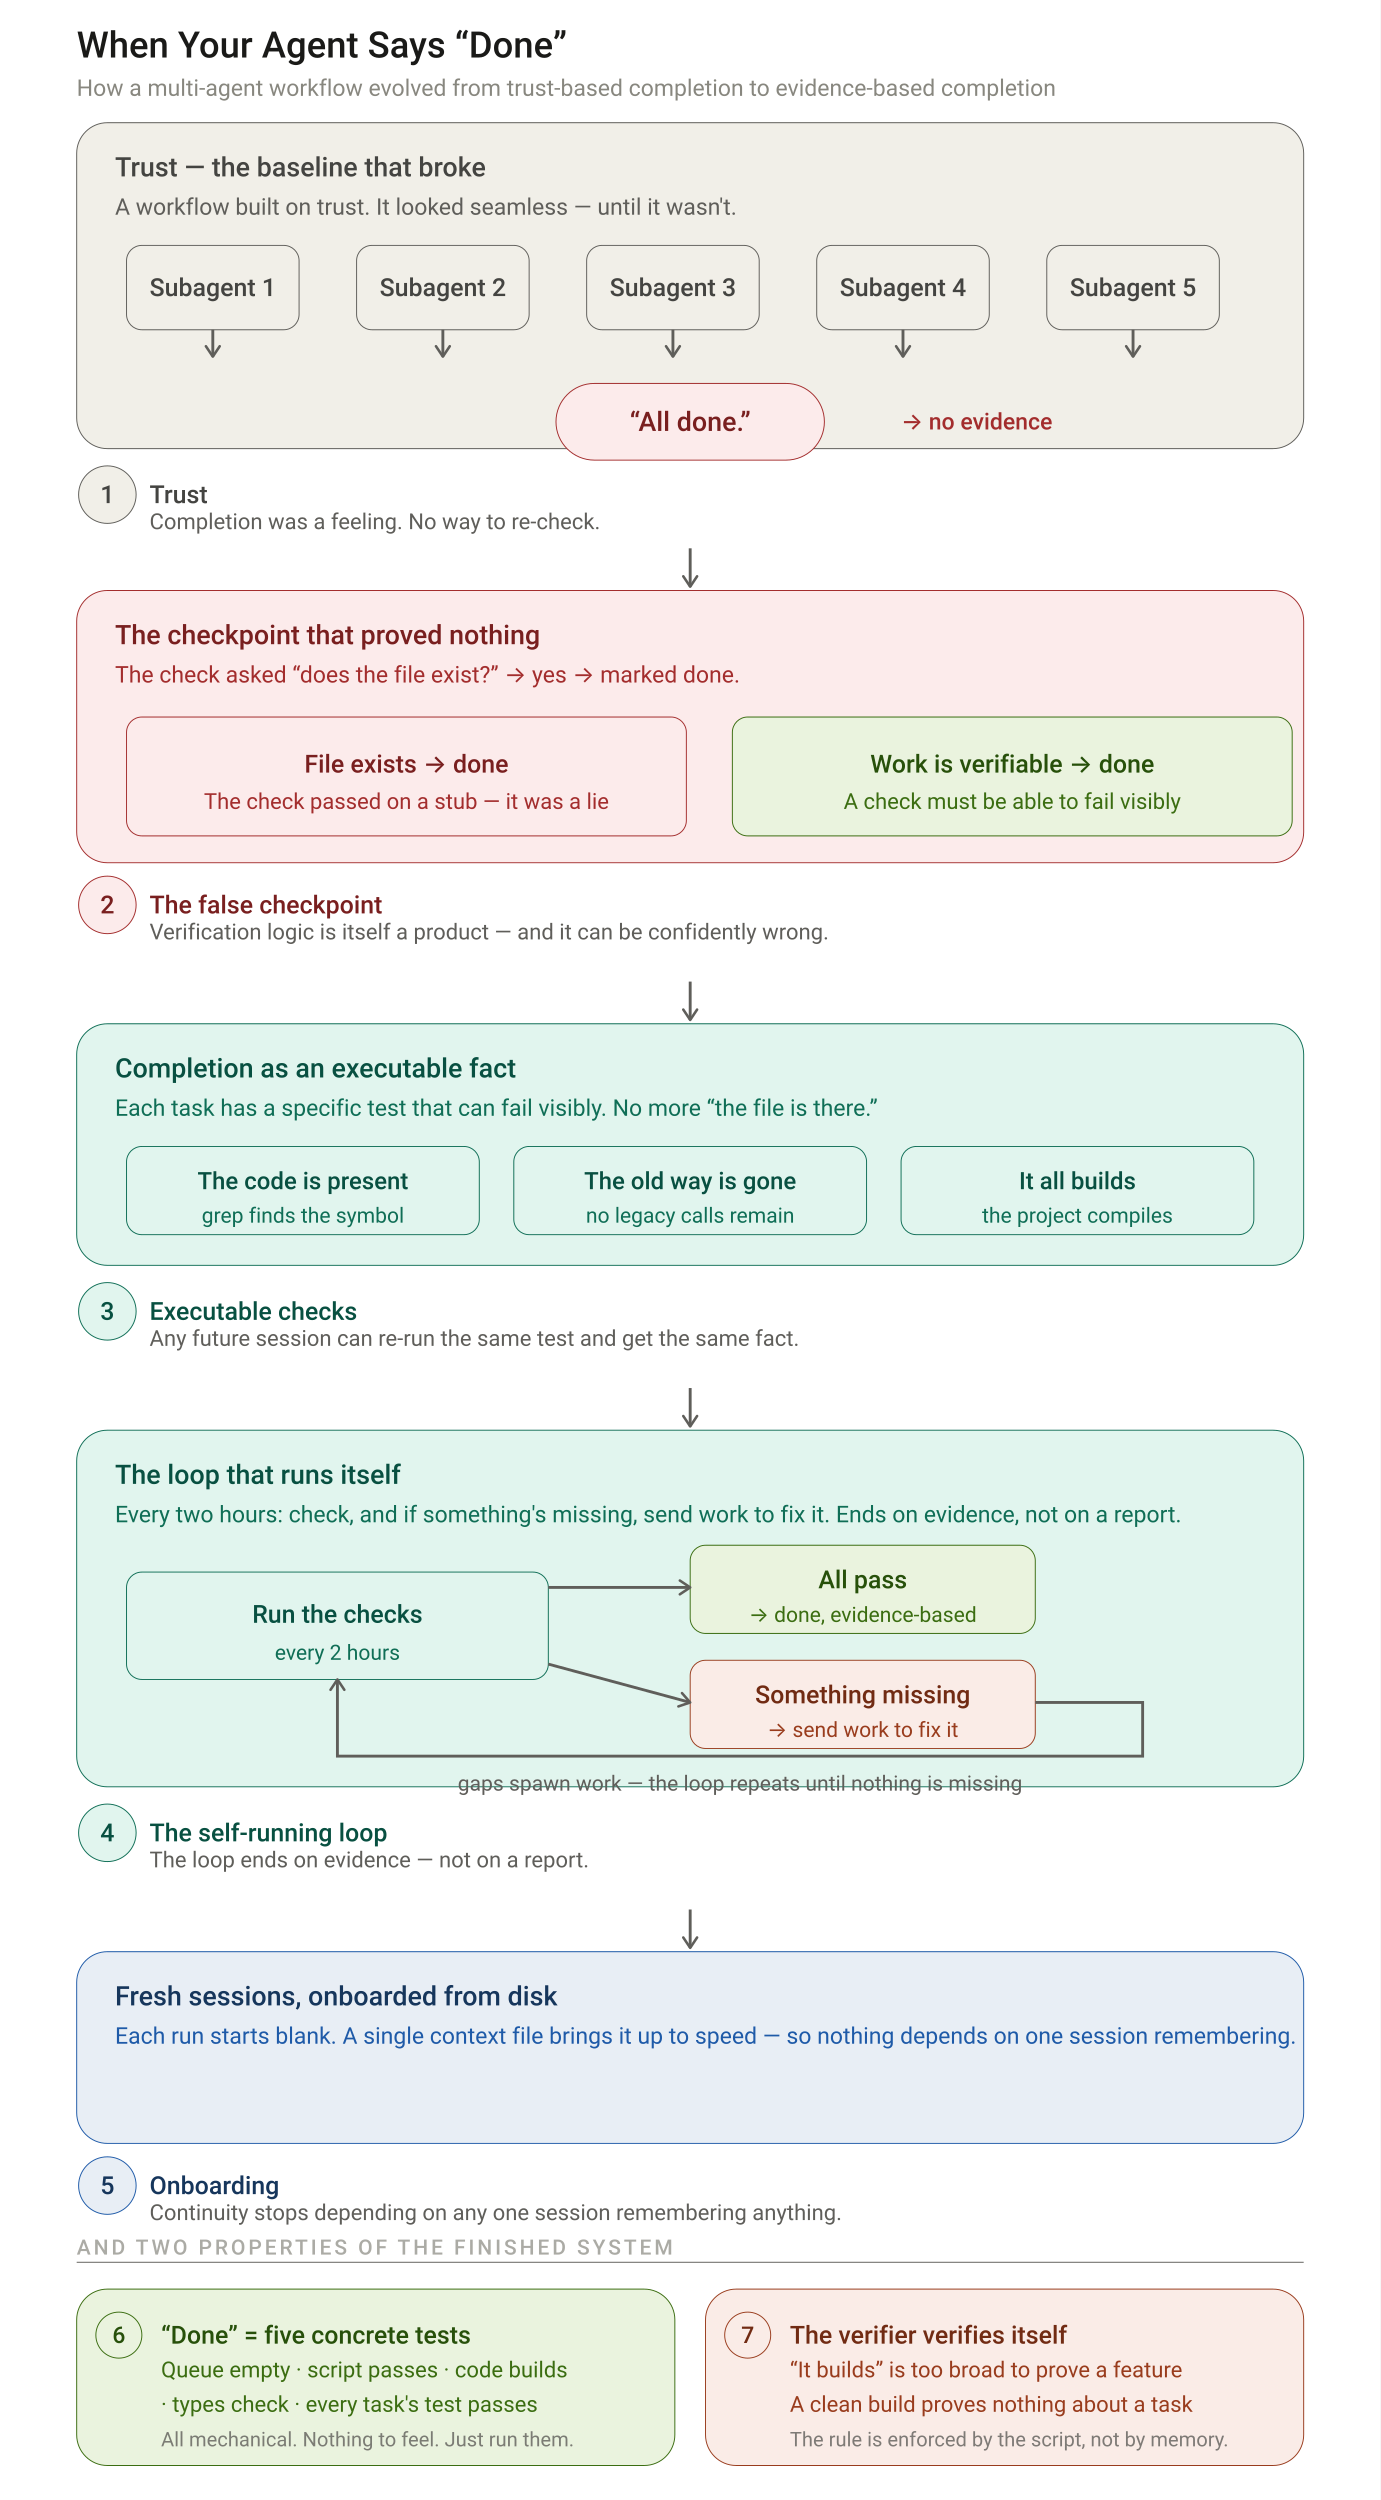
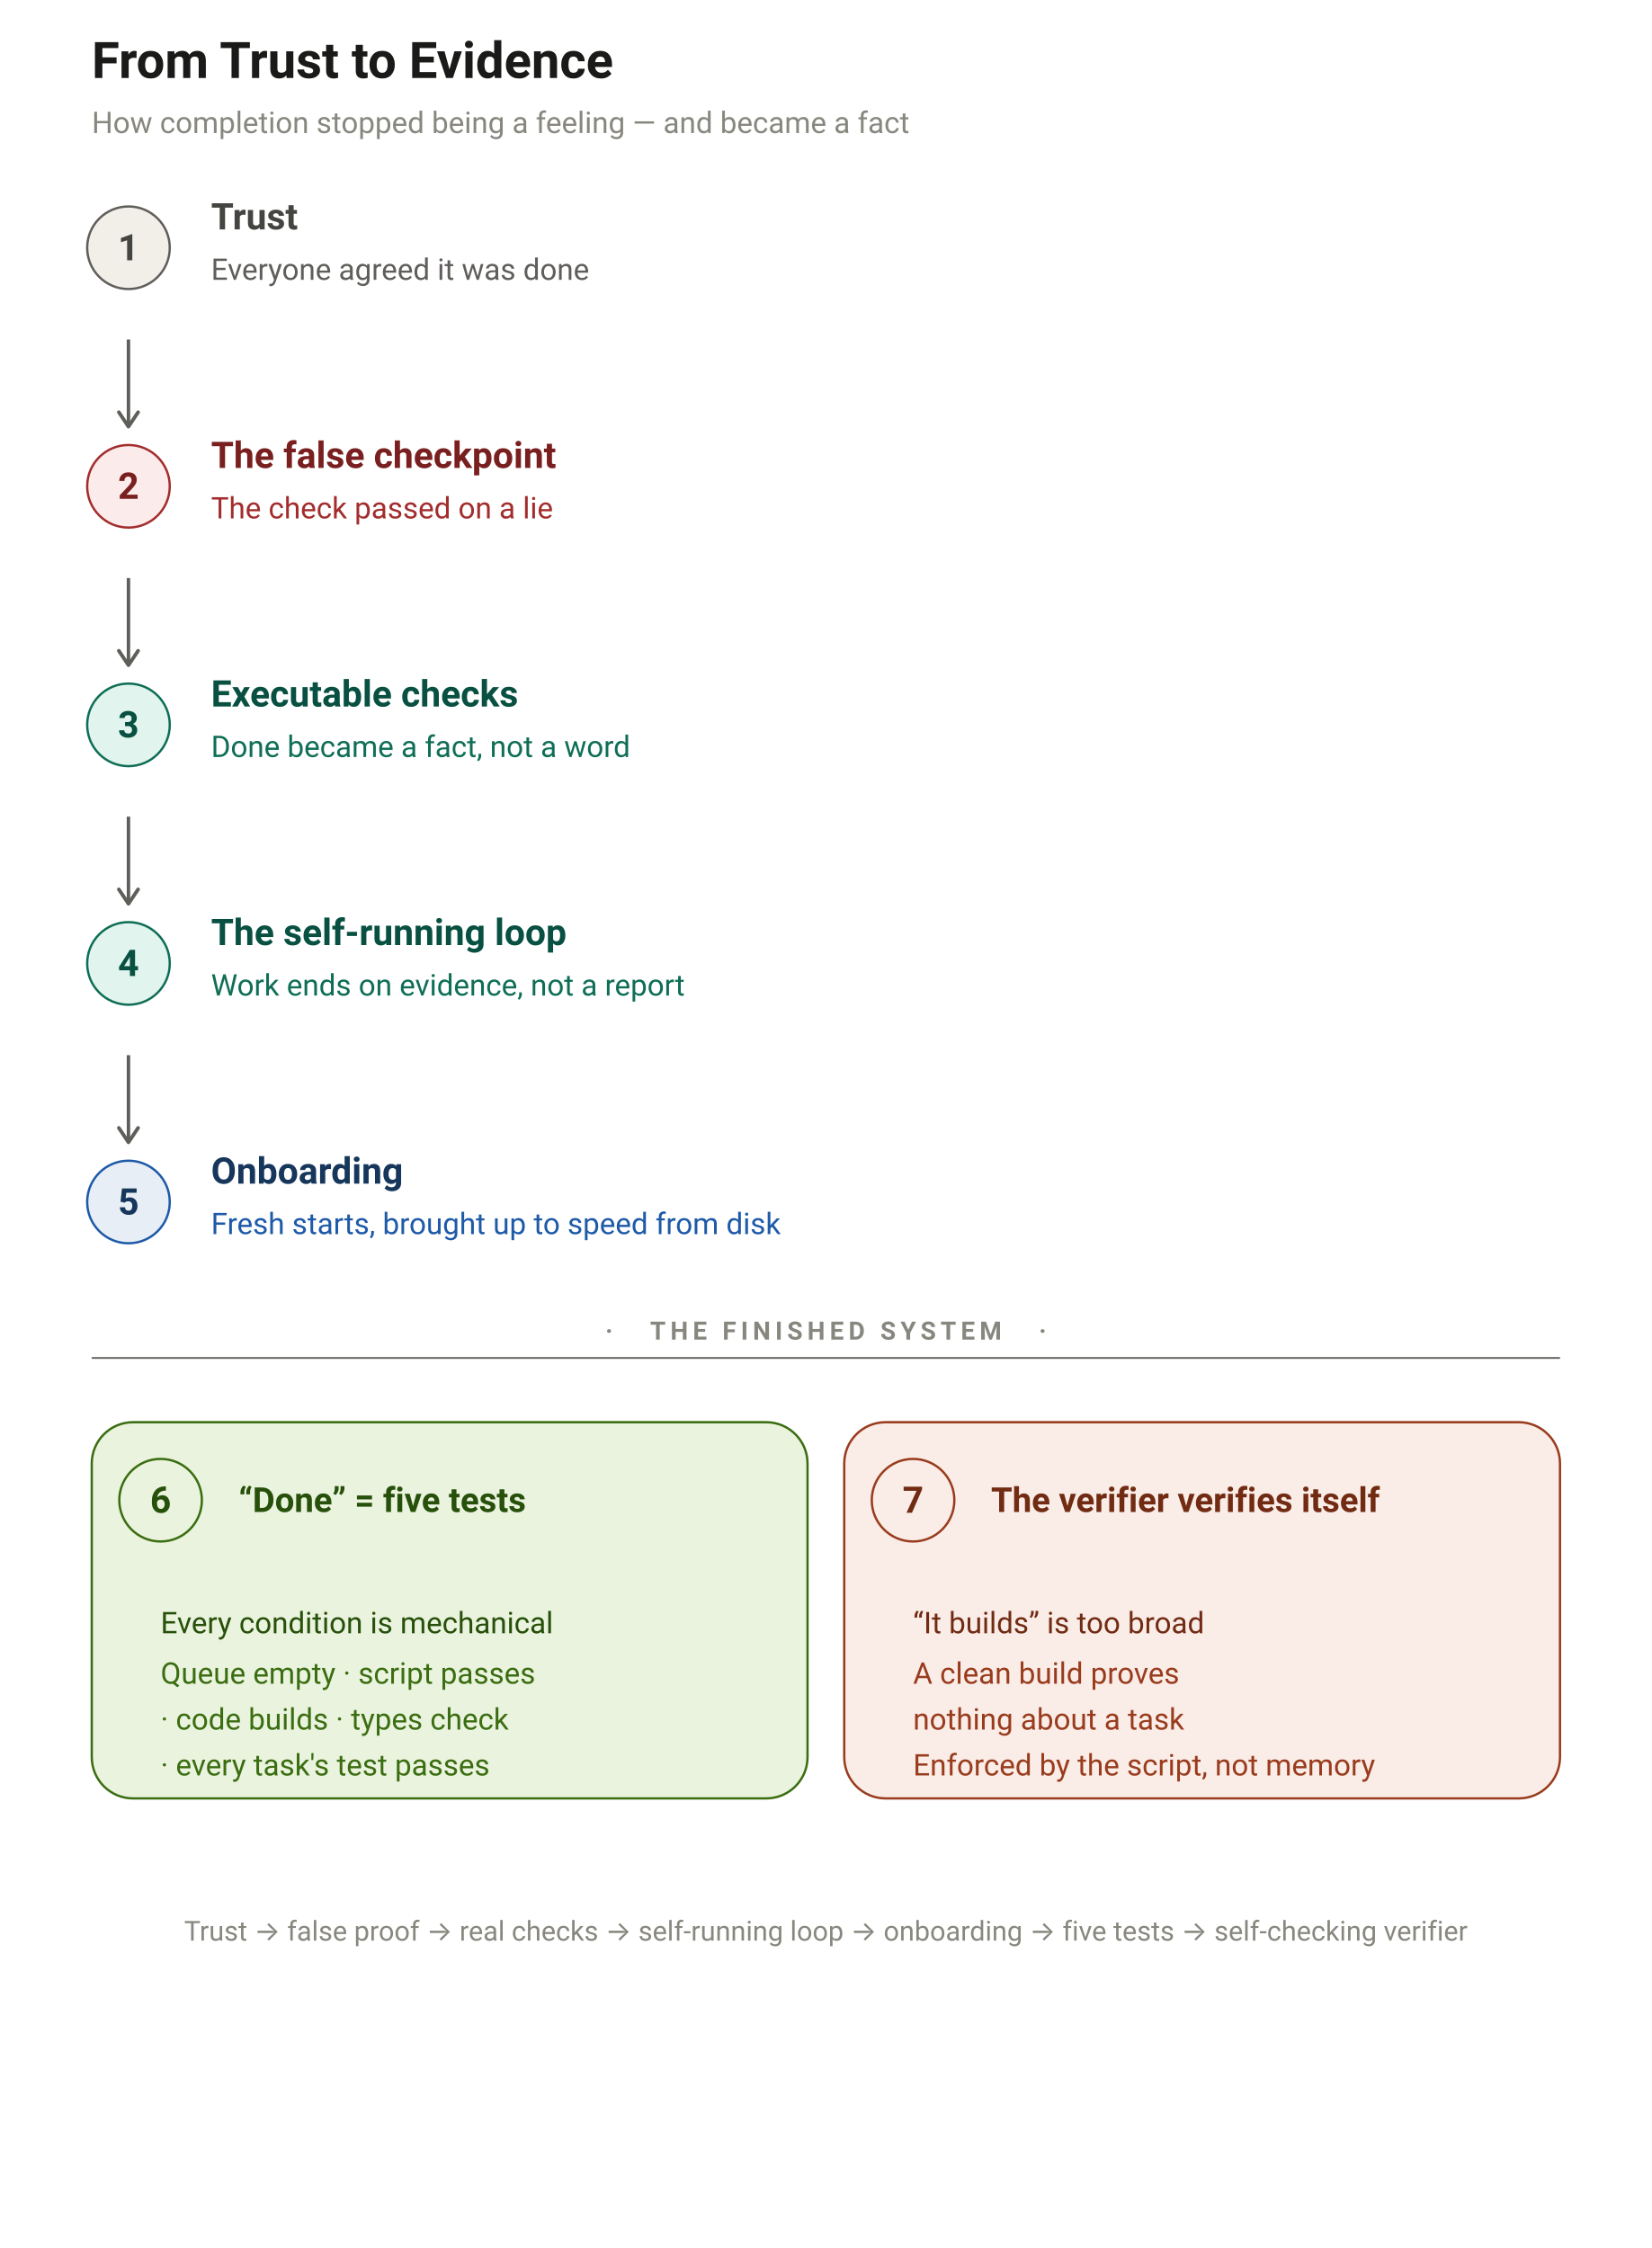
- <svg xmlns="http://www.w3.org/2000/svg" viewBox="0 0 720 1304" font-family="system-ui, -apple-system, 'Segoe UI', Roboto, sans-serif" role="img" aria-labelledby="t d">
+ <svg xmlns="http://www.w3.org/2000/svg" viewBox="0 0 720 980" font-family="system-ui, -apple-system, 'Segoe UI', Roboto, sans-serif" role="img" aria-labelledby="t d">
  <defs>
-     <marker id="arrow" viewBox="0 0 10 10" refX="8" refY="5" markerWidth="6" markerHeight="6" orient="auto-start-reverse">
+     <marker id="arrow" viewBox="0 0 10 10" refX="8" refY="5" markerWidth="7" markerHeight="7" orient="auto-start-reverse">
      <path d="M2 1L8 5L2 9" fill="none" stroke="#5f5e5a" stroke-width="1.5" stroke-linecap="round" stroke-linejoin="round" />
    </marker>
  </defs>
-   <rect x="0" y="0" width="720" height="1304" fill="#ffffff" />
-   <text x="40" y="30" font-size="19" font-weight="500" fill="#1a1a18">When Your Agent Says “Done”</text>
-   <text x="40" y="50" font-size="12" fill="#88877f">How a multi-agent workflow evolved from trust-based completion to evidence-based completion</text>
+   <rect x="0" y="0" width="720" height="980" fill="#ffffff" />
+   <text x="40" y="34" font-size="22" font-weight="600" fill="#1a1a18">From Trust to Evidence</text>
+   <text x="40" y="58" font-size="13" fill="#88877f">How completion stopped being a feeling — and became a fact</text>
  <g>
-     <rect x="40" y="64" width="640" height="170" rx="16" fill="#F1EFE8" stroke="#5F5E5A" stroke-width="0.5" />
-     <text x="60" y="92" font-size="14" font-weight="500" fill="#444441">Trust — the baseline that broke</text>
-     <text x="60" y="112" font-size="12" fill="#5f5e5a">A workflow built on trust. It looked seamless — until it wasn't.</text>
+     <circle cx="56" cy="108" r="18" fill="#F1EFE8" stroke="#5F5E5A" stroke-width="1" />
+     <text x="56" y="108" font-size="16" font-weight="600" fill="#444441" text-anchor="middle" dominant-baseline="central">1</text>
+     <text x="92" y="100" font-size="16" font-weight="600" fill="#444441">Trust</text>
+     <text x="92" y="122" font-size="13" fill="#5f5e5a">Everyone agreed it was done</text>
+   </g>
+   <line x1="56" y1="148" x2="56" y2="186" stroke="#5f5e5a" stroke-width="1.5" marker-end="url(#arrow)" />
+   <g>
+     <circle cx="56" cy="212" r="18" fill="#FCEBEB" stroke="#A32D2D" stroke-width="1" />
+     <text x="56" y="212" font-size="16" font-weight="600" fill="#791F1F" text-anchor="middle" dominant-baseline="central">2</text>
+     <text x="92" y="204" font-size="16" font-weight="600" fill="#791F1F">The false checkpoint</text>
+     <text x="92" y="226" font-size="13" fill="#A32D2D">The check passed on a lie</text>
+   </g>
+   <line x1="56" y1="252" x2="56" y2="290" stroke="#5f5e5a" stroke-width="1.5" marker-end="url(#arrow)" />
+   <g>
+     <circle cx="56" cy="316" r="18" fill="#E1F5EE" stroke="#0F6E56" stroke-width="1" />
+     <text x="56" y="316" font-size="16" font-weight="600" fill="#085041" text-anchor="middle" dominant-baseline="central">3</text>
+     <text x="92" y="308" font-size="16" font-weight="600" fill="#085041">Executable checks</text>
+     <text x="92" y="330" font-size="13" fill="#0F6E56">Done became a fact, not a word</text>
+   </g>
+   <line x1="56" y1="356" x2="56" y2="394" stroke="#5f5e5a" stroke-width="1.5" marker-end="url(#arrow)" />
+   <g>
+     <circle cx="56" cy="420" r="18" fill="#E1F5EE" stroke="#0F6E56" stroke-width="1" />
+     <text x="56" y="420" font-size="16" font-weight="600" fill="#085041" text-anchor="middle" dominant-baseline="central">4</text>
+     <text x="92" y="412" font-size="16" font-weight="600" fill="#085041">The self-running loop</text>
+     <text x="92" y="434" font-size="13" fill="#0F6E56">Work ends on evidence, not a report</text>
+   </g>
+   <line x1="56" y1="460" x2="56" y2="498" stroke="#5f5e5a" stroke-width="1.5" marker-end="url(#arrow)" />
+   <g>
+     <circle cx="56" cy="524" r="18" fill="#E8EEF5" stroke="#1E5AA8" stroke-width="1" />
+     <text x="56" y="524" font-size="16" font-weight="600" fill="#16365C" text-anchor="middle" dominant-baseline="central">5</text>
+     <text x="92" y="516" font-size="16" font-weight="600" fill="#16365C">Onboarding</text>
+     <text x="92" y="538" font-size="13" fill="#1E5AA8">Fresh starts, brought up to speed from disk</text>
+   </g>
+   <line x1="40" y1="592" x2="680" y2="592" stroke="#5f5e5a" stroke-width="0.75" />
+   <text x="360" y="584" font-size="11" font-weight="600" fill="#88877f" text-anchor="middle" letter-spacing="2">·   THE FINISHED SYSTEM   ·</text>
+   <g>
+     <rect x="40" y="620" width="312" height="164" rx="18" fill="#EAF3DE" stroke="#3B6D11" stroke-width="1" />
+     <circle cx="70" cy="654" r="18" fill="#EAF3DE" stroke="#3B6D11" stroke-width="1" />
+     <text x="70" y="654" font-size="16" font-weight="600" fill="#27500A" text-anchor="middle" dominant-baseline="central">6</text>
+     <text x="104" y="654" font-size="15" font-weight="600" fill="#27500A" dominant-baseline="central">“Done” = five tests</text>
+     <text x="70" y="712" font-size="13" fill="#27500A">Every condition is mechanical</text>
+     <text x="70" y="734" font-size="13" fill="#3B6D11">Queue empty · script passes</text>
+     <text x="70" y="754" font-size="13" fill="#3B6D11">· code builds · types check</text>
+     <text x="70" y="774" font-size="13" fill="#3B6D11">· every task's test passes</text>
  </g>
  <g>
-     <rect x="66" y="128" width="90" height="44" rx="8" fill="#F1EFE8" stroke="#5F5E5A" stroke-width="0.5" />
-     <text x="111" y="150" font-size="13" font-weight="500" fill="#444441" text-anchor="middle" dominant-baseline="central">Subagent 1</text>
-     <rect x="186" y="128" width="90" height="44" rx="8" fill="#F1EFE8" stroke="#5F5E5A" stroke-width="0.5" />
-     <text x="231" y="150" font-size="13" font-weight="500" fill="#444441" text-anchor="middle" dominant-baseline="central">Subagent 2</text>
-     <rect x="306" y="128" width="90" height="44" rx="8" fill="#F1EFE8" stroke="#5F5E5A" stroke-width="0.5" />
-     <text x="351" y="150" font-size="13" font-weight="500" fill="#444441" text-anchor="middle" dominant-baseline="central">Subagent 3</text>
-     <rect x="426" y="128" width="90" height="44" rx="8" fill="#F1EFE8" stroke="#5F5E5A" stroke-width="0.5" />
-     <text x="471" y="150" font-size="13" font-weight="500" fill="#444441" text-anchor="middle" dominant-baseline="central">Subagent 4</text>
-     <rect x="546" y="128" width="90" height="44" rx="8" fill="#F1EFE8" stroke="#5F5E5A" stroke-width="0.5" />
-     <text x="591" y="150" font-size="13" font-weight="500" fill="#444441" text-anchor="middle" dominant-baseline="central">Subagent 5</text>
+     <rect x="368" y="620" width="312" height="164" rx="18" fill="#FAECE7" stroke="#993C1D" stroke-width="1" />
+     <circle cx="398" cy="654" r="18" fill="#FAECE7" stroke="#993C1D" stroke-width="1" />
+     <text x="398" y="654" font-size="16" font-weight="600" fill="#712B13" text-anchor="middle" dominant-baseline="central">7</text>
+     <text x="432" y="654" font-size="15" font-weight="600" fill="#712B13" dominant-baseline="central">The verifier verifies itself</text>
+     <text x="398" y="712" font-size="13" fill="#712B13">“It builds” is too broad</text>
+     <text x="398" y="734" font-size="13" fill="#993C1D">A clean build proves</text>
+     <text x="398" y="754" font-size="13" fill="#993C1D">nothing about a task</text>
+     <text x="398" y="774" font-size="13" fill="#993C1D">Enforced by the script, not memory</text>
  </g>
-   <line x1="111" y1="172" x2="111" y2="186" stroke="#5f5e5a" stroke-width="1.5" marker-end="url(#arrow)" />
-   <line x1="231" y1="172" x2="231" y2="186" stroke="#5f5e5a" stroke-width="1.5" marker-end="url(#arrow)" />
-   <line x1="351" y1="172" x2="351" y2="186" stroke="#5f5e5a" stroke-width="1.5" marker-end="url(#arrow)" />
-   <line x1="471" y1="172" x2="471" y2="186" stroke="#5f5e5a" stroke-width="1.5" marker-end="url(#arrow)" />
-   <line x1="591" y1="172" x2="591" y2="186" stroke="#5f5e5a" stroke-width="1.5" marker-end="url(#arrow)" />
-   <g>
-     <rect x="290" y="200" width="140" height="40" rx="20" fill="#FCEBEB" stroke="#A32D2D" stroke-width="0.5" />
-     <text x="360" y="220" font-size="14" font-weight="500" fill="#791F1F" text-anchor="middle" dominant-baseline="central">“All done.”</text>
-   </g>
-   <text x="470" y="224" font-size="12" font-weight="500" fill="#A32D2D">→ no evidence</text>
-   <g>
-     <circle cx="56" cy="258" r="15" fill="#F1EFE8" stroke="#5F5E5A" stroke-width="0.5" />
-     <text x="56" y="258" font-size="13" font-weight="500" fill="#444441" text-anchor="middle" dominant-baseline="central">1</text>
-     <text x="78" y="258" font-size="13" font-weight="500" fill="#444441" dominant-baseline="central">Trust</text>
-     <text x="78" y="276" font-size="11.5" fill="#5f5e5a">Completion was a feeling. No way to re-check.</text>
-   </g>
-   <line x1="360" y1="286" x2="360" y2="306" stroke="#5f5e5a" stroke-width="1.5" marker-end="url(#arrow)" />
-   <g>
-     <rect x="40" y="308" width="640" height="142" rx="16" fill="#FCEBEB" stroke="#A32D2D" stroke-width="0.5" />
-     <text x="60" y="336" font-size="14" font-weight="500" fill="#791F1F">The checkpoint that proved nothing</text>
-     <text x="60" y="356" font-size="12" fill="#A32D2D">The check asked “does the file exist?” → yes → marked done.</text>
-   </g>
-   <g>
-     <rect x="66" y="374" width="292" height="62" rx="8" fill="#FCEBEB" stroke="#A32D2D" stroke-width="0.5" />
-     <text x="212" y="398" font-size="13" font-weight="500" fill="#791F1F" text-anchor="middle" dominant-baseline="central">File exists → done</text>
-     <text x="212" y="418" font-size="11.5" fill="#A32D2D" text-anchor="middle" dominant-baseline="central">The check passed on a stub — it was a lie</text>
-   </g>
-   <g>
-     <rect x="382" y="374" width="292" height="62" rx="8" fill="#EAF3DE" stroke="#3B6D11" stroke-width="0.5" />
-     <text x="528" y="398" font-size="13" font-weight="500" fill="#27500A" text-anchor="middle" dominant-baseline="central">Work is verifiable → done</text>
-     <text x="528" y="418" font-size="11.5" fill="#3B6D11" text-anchor="middle" dominant-baseline="central">A check must be able to fail visibly</text>
-   </g>
-   <g>
-     <circle cx="56" cy="472" r="15" fill="#FCEBEB" stroke="#A32D2D" stroke-width="0.5" />
-     <text x="56" y="472" font-size="13" font-weight="500" fill="#791F1F" text-anchor="middle" dominant-baseline="central">2</text>
-     <text x="78" y="472" font-size="13" font-weight="500" fill="#791F1F" dominant-baseline="central">The false checkpoint</text>
-     <text x="78" y="490" font-size="11.5" fill="#5f5e5a">Verification logic is itself a product — and it can be confidently wrong.</text>
-   </g>
-   <line x1="360" y1="512" x2="360" y2="532" stroke="#5f5e5a" stroke-width="1.5" marker-end="url(#arrow)" />
-   <g>
-     <rect x="40" y="534" width="640" height="126" rx="16" fill="#E1F5EE" stroke="#0F6E56" stroke-width="0.5" />
-     <text x="60" y="562" font-size="14" font-weight="500" fill="#085041">Completion as an executable fact</text>
-     <text x="60" y="582" font-size="12" fill="#0F6E56">Each task has a specific test that can fail visibly. No more “the file is there.”</text>
-   </g>
-   <g>
-     <rect x="66" y="598" width="184" height="46" rx="8" fill="#E1F5EE" stroke="#0F6E56" stroke-width="0.5" />
-     <text x="158" y="616" font-size="12.5" font-weight="500" fill="#085041" text-anchor="middle" dominant-baseline="central">The code is present</text>
-     <text x="158" y="634" font-size="11" fill="#0F6E56" text-anchor="middle" dominant-baseline="central">grep finds the symbol</text>
-     <rect x="268" y="598" width="184" height="46" rx="8" fill="#E1F5EE" stroke="#0F6E56" stroke-width="0.5" />
-     <text x="360" y="616" font-size="12.5" font-weight="500" fill="#085041" text-anchor="middle" dominant-baseline="central">The old way is gone</text>
-     <text x="360" y="634" font-size="11" fill="#0F6E56" text-anchor="middle" dominant-baseline="central">no legacy calls remain</text>
-     <rect x="470" y="598" width="184" height="46" rx="8" fill="#E1F5EE" stroke="#0F6E56" stroke-width="0.5" />
-     <text x="562" y="616" font-size="12.5" font-weight="500" fill="#085041" text-anchor="middle" dominant-baseline="central">It all builds</text>
-     <text x="562" y="634" font-size="11" fill="#0F6E56" text-anchor="middle" dominant-baseline="central">the project compiles</text>
-   </g>
-   <g>
-     <circle cx="56" cy="684" r="15" fill="#E1F5EE" stroke="#0F6E56" stroke-width="0.5" />
-     <text x="56" y="684" font-size="13" font-weight="500" fill="#085041" text-anchor="middle" dominant-baseline="central">3</text>
-     <text x="78" y="684" font-size="13" font-weight="500" fill="#085041" dominant-baseline="central">Executable checks</text>
-     <text x="78" y="702" font-size="11.5" fill="#5f5e5a">Any future session can re-run the same test and get the same fact.</text>
-   </g>
-   <line x1="360" y1="724" x2="360" y2="744" stroke="#5f5e5a" stroke-width="1.5" marker-end="url(#arrow)" />
-   <g>
-     <rect x="40" y="746" width="640" height="186" rx="16" fill="#E1F5EE" stroke="#0F6E56" stroke-width="0.5" />
-     <text x="60" y="774" font-size="14" font-weight="500" fill="#085041">The loop that runs itself</text>
-     <text x="60" y="794" font-size="12" fill="#0F6E56">Every two hours: check, and if something's missing, send work to fix it. Ends on evidence, not on a report.</text>
-   </g>
-   <g>
-     <rect x="66" y="820" width="220" height="56" rx="8" fill="#E1F5EE" stroke="#0F6E56" stroke-width="0.5" />
-     <text x="176" y="842" font-size="13" font-weight="500" fill="#085041" text-anchor="middle" dominant-baseline="central">Run the checks</text>
-     <text x="176" y="862" font-size="11" fill="#0F6E56" text-anchor="middle" dominant-baseline="central">every 2 hours</text>
-   </g>
-   <g>
-     <rect x="360" y="806" width="180" height="46" rx="8" fill="#EAF3DE" stroke="#3B6D11" stroke-width="0.5" />
-     <text x="450" y="824" font-size="13" font-weight="500" fill="#27500A" text-anchor="middle" dominant-baseline="central">All pass</text>
-     <text x="450" y="842" font-size="11" fill="#3B6D11" text-anchor="middle" dominant-baseline="central">→ done, evidence-based</text>
-   </g>
-   <g>
-     <rect x="360" y="866" width="180" height="46" rx="8" fill="#FAECE7" stroke="#993C1D" stroke-width="0.5" />
-     <text x="450" y="884" font-size="13" font-weight="500" fill="#712B13" text-anchor="middle" dominant-baseline="central">Something missing</text>
-     <text x="450" y="902" font-size="11" fill="#993C1D" text-anchor="middle" dominant-baseline="central">→ send work to fix it</text>
-   </g>
-   <line x1="286" y1="828" x2="360" y2="828" stroke="#5f5e5a" stroke-width="1.5" marker-end="url(#arrow)" />
-   <line x1="286" y1="868" x2="360" y2="888" stroke="#5f5e5a" stroke-width="1.5" marker-end="url(#arrow)" />
-   <path d="M540 888 L596 888 L596 916 L176 916 L176 876" fill="none" stroke="#5f5e5a" stroke-width="1.5" marker-end="url(#arrow)" />
-   <text x="386" y="934" font-size="11" fill="#5f5e5a" text-anchor="middle">gaps spawn work — the loop repeats until nothing is missing</text>
-   <g>
-     <circle cx="56" cy="956" r="15" fill="#E1F5EE" stroke="#0F6E56" stroke-width="0.5" />
-     <text x="56" y="956" font-size="13" font-weight="500" fill="#085041" text-anchor="middle" dominant-baseline="central">4</text>
-     <text x="78" y="956" font-size="13" font-weight="500" fill="#085041" dominant-baseline="central">The self-running loop</text>
-     <text x="78" y="974" font-size="11.5" fill="#5f5e5a">The loop ends on evidence — not on a report.</text>
-   </g>
-   <line x1="360" y1="996" x2="360" y2="1016" stroke="#5f5e5a" stroke-width="1.5" marker-end="url(#arrow)" />
-   <g>
-     <rect x="40" y="1018" width="640" height="100" rx="16" fill="#E8EEF5" stroke="#1E5AA8" stroke-width="0.5" />
-     <text x="60" y="1046" font-size="14" font-weight="500" fill="#16365C">Fresh sessions, onboarded from disk</text>
-     <text x="60" y="1066" font-size="12" fill="#1E5AA8">Each run starts blank. A single context file brings it up to speed — so nothing depends on one session remembering.</text>
-   </g>
-   <g>
-     <circle cx="56" cy="1140" r="15" fill="#E8EEF5" stroke="#1E5AA8" stroke-width="0.5" />
-     <text x="56" y="1140" font-size="13" font-weight="500" fill="#16365C" text-anchor="middle" dominant-baseline="central">5</text>
-     <text x="78" y="1140" font-size="13" font-weight="500" fill="#16365C" dominant-baseline="central">Onboarding</text>
-     <text x="78" y="1158" font-size="11.5" fill="#5f5e5a">Continuity stops depending on any one session remembering anything.</text>
-   </g>
-   <line x1="40" y1="1180" x2="680" y2="1180" stroke="#5f5e5a" stroke-width="0.5" />
-   <text x="40" y="1176" font-size="11" font-weight="500" fill="#88877f" letter-spacing="1.5" opacity="0.7">AND TWO PROPERTIES OF THE FINISHED SYSTEM</text>
-   <g>
-     <rect x="40" y="1194" width="312" height="92" rx="16" fill="#EAF3DE" stroke="#3B6D11" stroke-width="0.5" />
-     <g>
-       <circle cx="62" cy="1218" r="12" fill="#EAF3DE" stroke="#3B6D11" stroke-width="0.5" />
-       <text x="62" y="1218" font-size="12" font-weight="500" fill="#27500A" text-anchor="middle" dominant-baseline="central">6</text>
-     </g>
-     <text x="84" y="1218" font-size="13" font-weight="500" fill="#27500A" dominant-baseline="central">“Done” = five concrete tests</text>
-     <text x="84" y="1240" font-size="11.5" fill="#3B6D11">Queue empty · script passes · code builds</text>
-     <text x="84" y="1258" font-size="11.5" fill="#3B6D11">· types check · every task's test passes</text>
-     <text x="84" y="1276" font-size="10.5" fill="#5f5e5a" opacity="0.8">All mechanical. Nothing to feel. Just run them.</text>
-   </g>
-   <g>
-     <rect x="368" y="1194" width="312" height="92" rx="16" fill="#FAECE7" stroke="#993C1D" stroke-width="0.5" />
-     <g>
-       <circle cx="390" cy="1218" r="12" fill="#FAECE7" stroke="#993C1D" stroke-width="0.5" />
-       <text x="390" y="1218" font-size="12" font-weight="500" fill="#712B13" text-anchor="middle" dominant-baseline="central">7</text>
-     </g>
-     <text x="412" y="1218" font-size="13" font-weight="500" fill="#712B13" dominant-baseline="central">The verifier verifies itself</text>
-     <text x="412" y="1240" font-size="11.5" fill="#993C1D">“It builds” is too broad to prove a feature</text>
-     <text x="412" y="1258" font-size="11.5" fill="#993C1D">A clean build proves nothing about a task</text>
-     <text x="412" y="1276" font-size="10.5" fill="#5f5e5a" opacity="0.8">The rule is enforced by the script, not by memory.</text>
-   </g>
+   <text x="360" y="846" font-size="12" fill="#88877f" text-anchor="middle">Trust → false proof → real checks → self-running loop → onboarding → five tests → self-checking verifier</text>
</svg>
